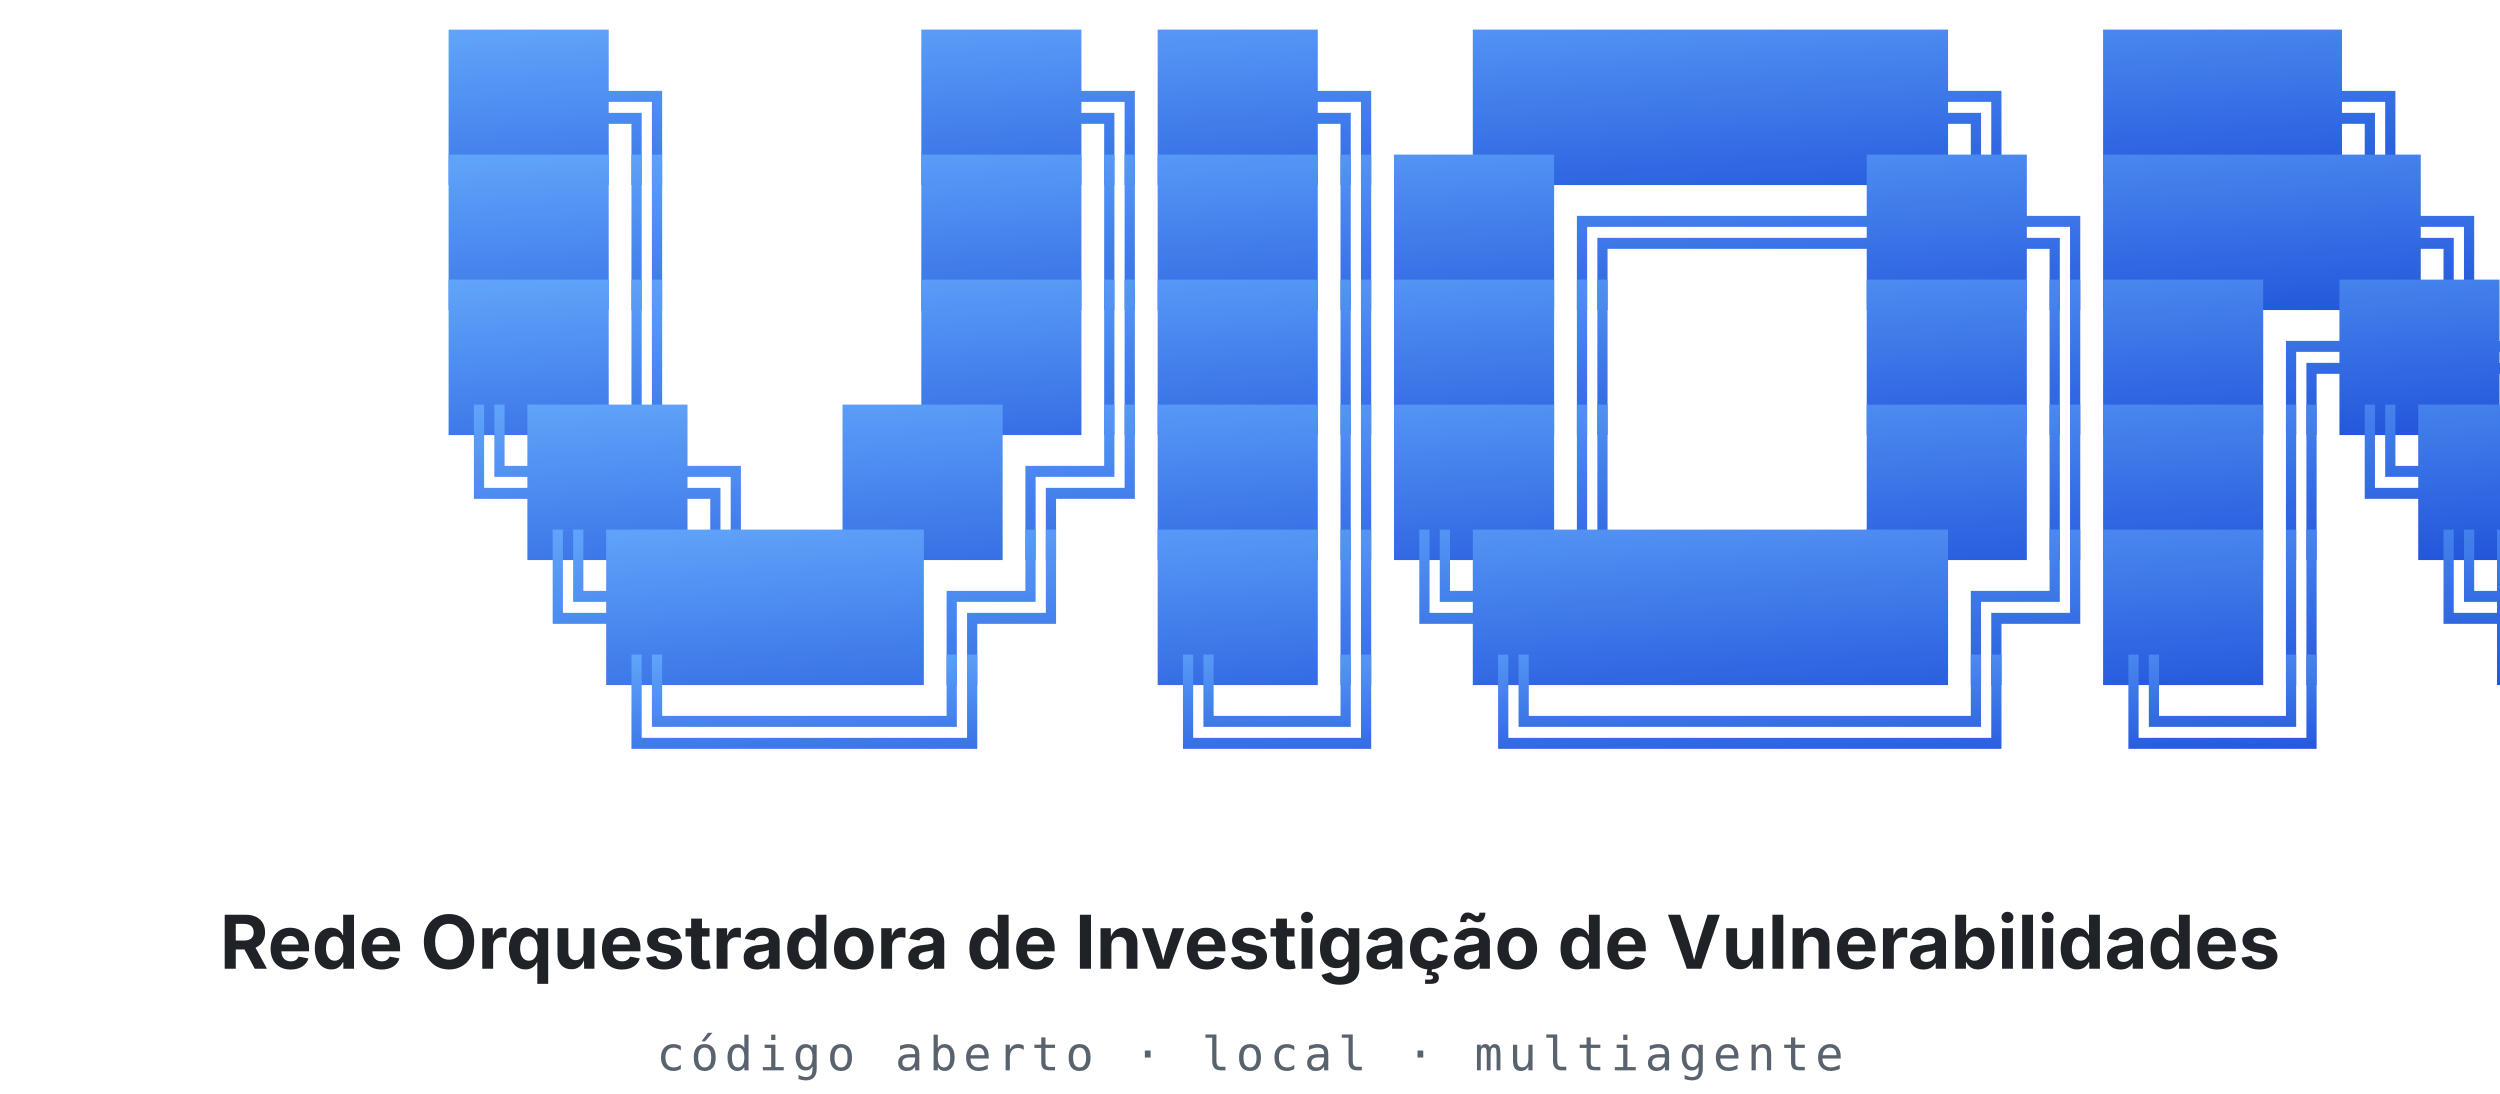
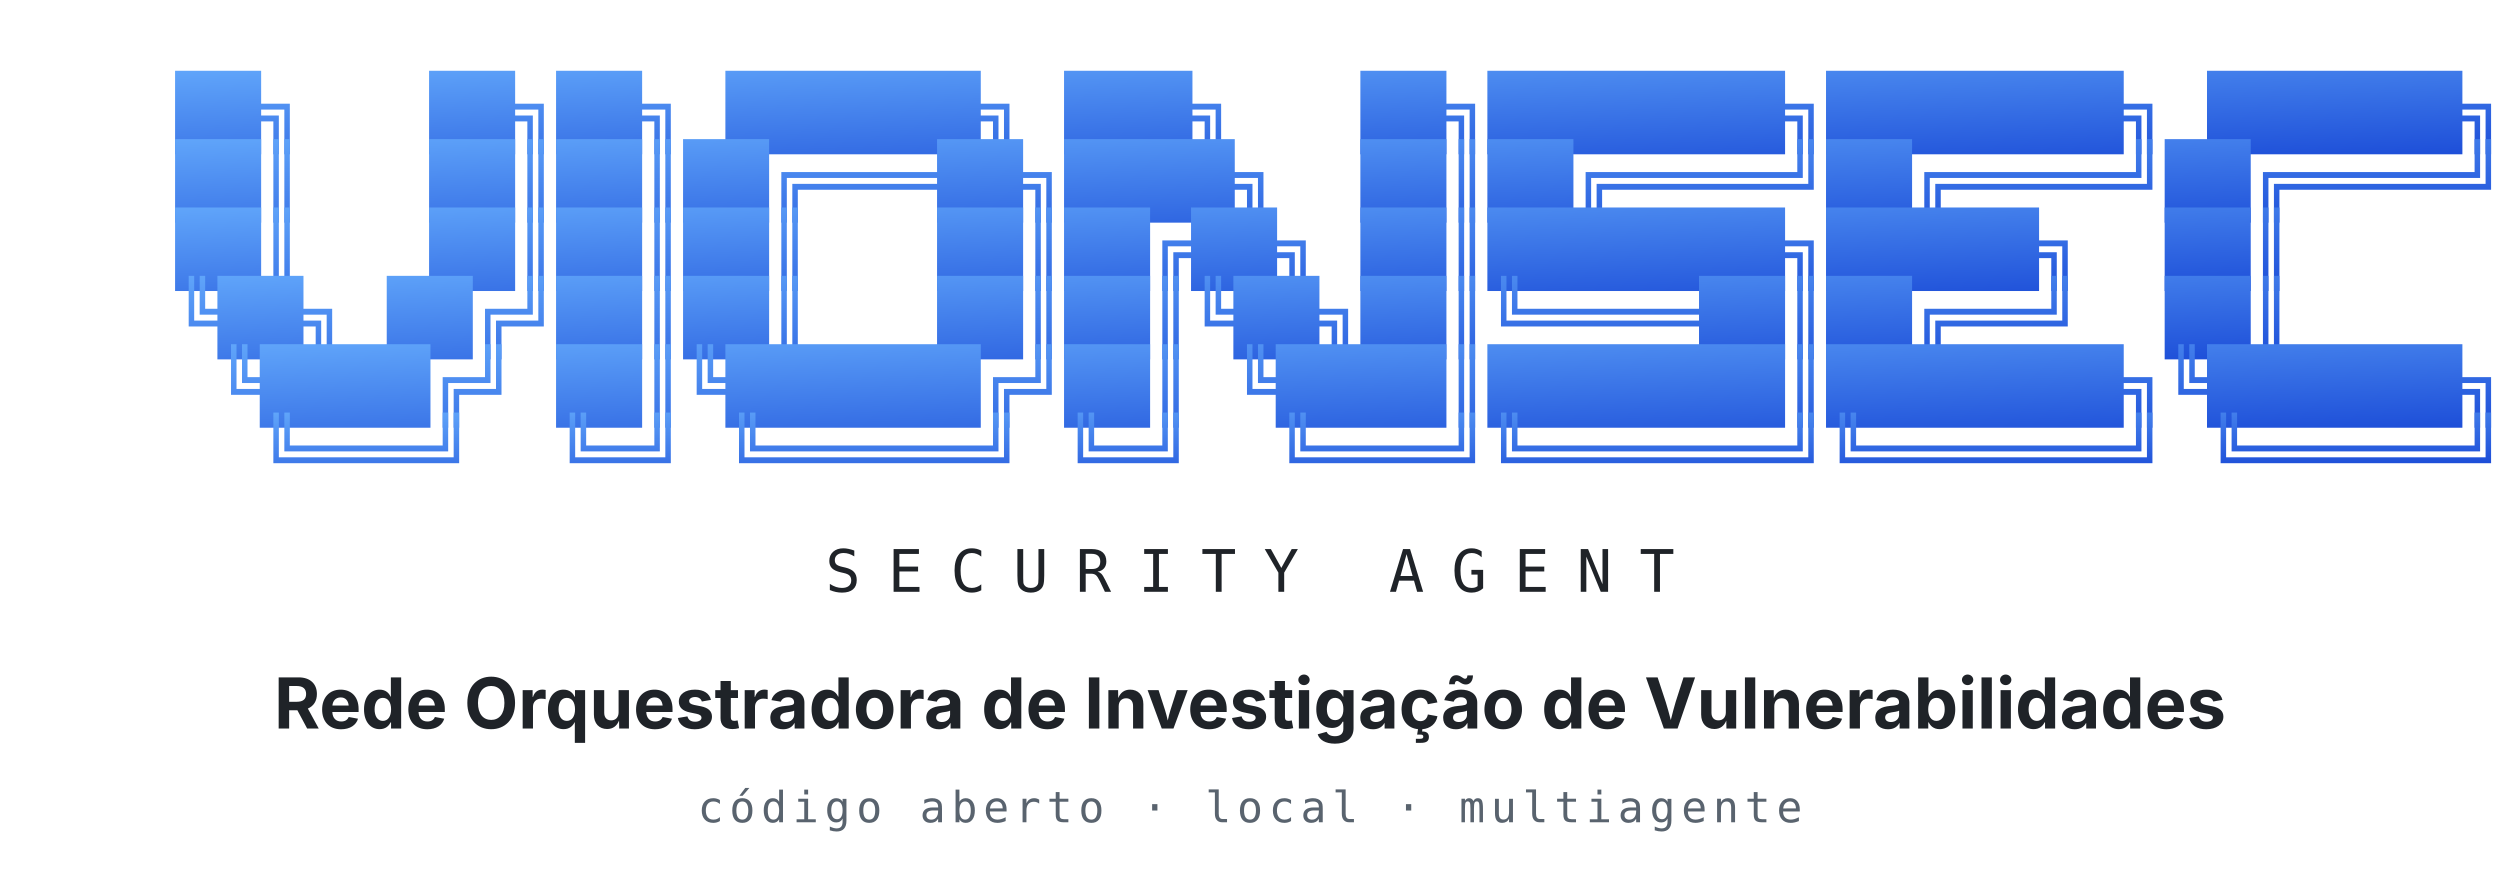
- <svg xmlns="http://www.w3.org/2000/svg" width="1280" height="560" viewBox="0 0 1280 560" role="img" aria-label="VION">
+ <svg xmlns="http://www.w3.org/2000/svg" width="1280" height="455" viewBox="0 0 1280 455" role="img" aria-label="VIONSEC Security Agent">
  <defs>
    <linearGradient id="g" x1="0" y1="0" x2="1" y2="1">
      <stop offset="0" stop-color="#60A5FA" />
      <stop offset="1" stop-color="#1D4ED8" />
    </linearGradient>
  </defs>
-   <g font-family="'Cascadia Mono', Consolas, Menlo, 'DejaVu Sans Mono', 'Liberation Mono', monospace" font-size="67" fill="url(#g)">
-     <text x="190" y="78" textLength="900" lengthAdjust="spacingAndGlyphs" xml:space="preserve"> ██╗   ██╗██╗ ██████╗ ███╗   ██╗</text>
-     <text x="190" y="142" textLength="900" lengthAdjust="spacingAndGlyphs" xml:space="preserve"> ██║   ██║██║██╔═══██╗████╗  ██║</text>
-     <text x="190" y="206" textLength="900" lengthAdjust="spacingAndGlyphs" xml:space="preserve"> ██║   ██║██║██║   ██║██╔██╗ ██║</text>
-     <text x="190" y="270" textLength="900" lengthAdjust="spacingAndGlyphs" xml:space="preserve"> ╚██╗ ██╔╝██║██║   ██║██║╚██╗██║</text>
-     <text x="190" y="334" textLength="900" lengthAdjust="spacingAndGlyphs" xml:space="preserve">  ╚████╔╝ ██║╚██████╔╝██║ ╚████║</text>
-     <text x="190" y="398" textLength="900" lengthAdjust="spacingAndGlyphs" xml:space="preserve">   ╚═══╝  ╚═╝ ╚═════╝ ╚═╝  ╚═══╝</text>
+   <g font-family="'Cascadia Mono', Consolas, Menlo, 'DejaVu Sans Mono', 'Liberation Mono', monospace" font-size="36" fill="url(#g)">
+     <text x="90" y="70" textLength="1100" lengthAdjust="spacingAndGlyphs" xml:space="preserve">██╗   ██╗██╗ ██████╗ ███╗   ██╗███████╗███████╗ ██████╗</text>
+     <text x="90" y="105" textLength="1100" lengthAdjust="spacingAndGlyphs" xml:space="preserve">██║   ██║██║██╔═══██╗████╗  ██║██╔════╝██╔════╝██╔════╝</text>
+     <text x="90" y="140" textLength="1100" lengthAdjust="spacingAndGlyphs" xml:space="preserve">██║   ██║██║██║   ██║██╔██╗ ██║███████╗█████╗  ██║     </text>
+     <text x="90" y="175" textLength="1100" lengthAdjust="spacingAndGlyphs" xml:space="preserve">╚██╗ ██╔╝██║██║   ██║██║╚██╗██║╚════██║██╔══╝  ██║     </text>
+     <text x="90" y="210" textLength="1100" lengthAdjust="spacingAndGlyphs" xml:space="preserve"> ╚████╔╝ ██║╚██████╔╝██║ ╚████║███████║███████╗╚██████╗</text>
+     <text x="90" y="245" textLength="1100" lengthAdjust="spacingAndGlyphs" xml:space="preserve">  ╚═══╝  ╚═╝ ╚═════╝ ╚═╝  ╚═══╝╚══════╝╚══════╝ ╚═════╝</text>
  </g>
-   <text x="640" y="496" text-anchor="middle" font-family="Inter, 'Segoe UI', Helvetica, Arial, sans-serif" font-size="38" font-weight="700" fill="#1f2328">Rede Orquestradora de Investigação de Vulnerabilidades</text>
-   <text x="640" y="548" text-anchor="middle" font-family="'Cascadia Mono', Consolas, Menlo, monospace" font-size="24" letter-spacing="3" fill="#59636e">código aberto · local · multiagente</text>
+   <text x="640" y="303" text-anchor="middle" font-family="'Cascadia Mono', Consolas, Menlo, monospace" font-size="30" letter-spacing="14" fill="#1f2328">SECURITY AGENT</text>
+   <text x="640" y="373" text-anchor="middle" font-family="Inter, 'Segoe UI', Helvetica, Arial, sans-serif" font-size="36" font-weight="700" fill="#1f2328">Rede Orquestradora de Investigação de Vulnerabilidades</text>
+   <text x="640" y="421" text-anchor="middle" font-family="'Cascadia Mono', Consolas, Menlo, monospace" font-size="22" letter-spacing="3" fill="#59636e">código aberto · local · multiagente</text>
</svg>
